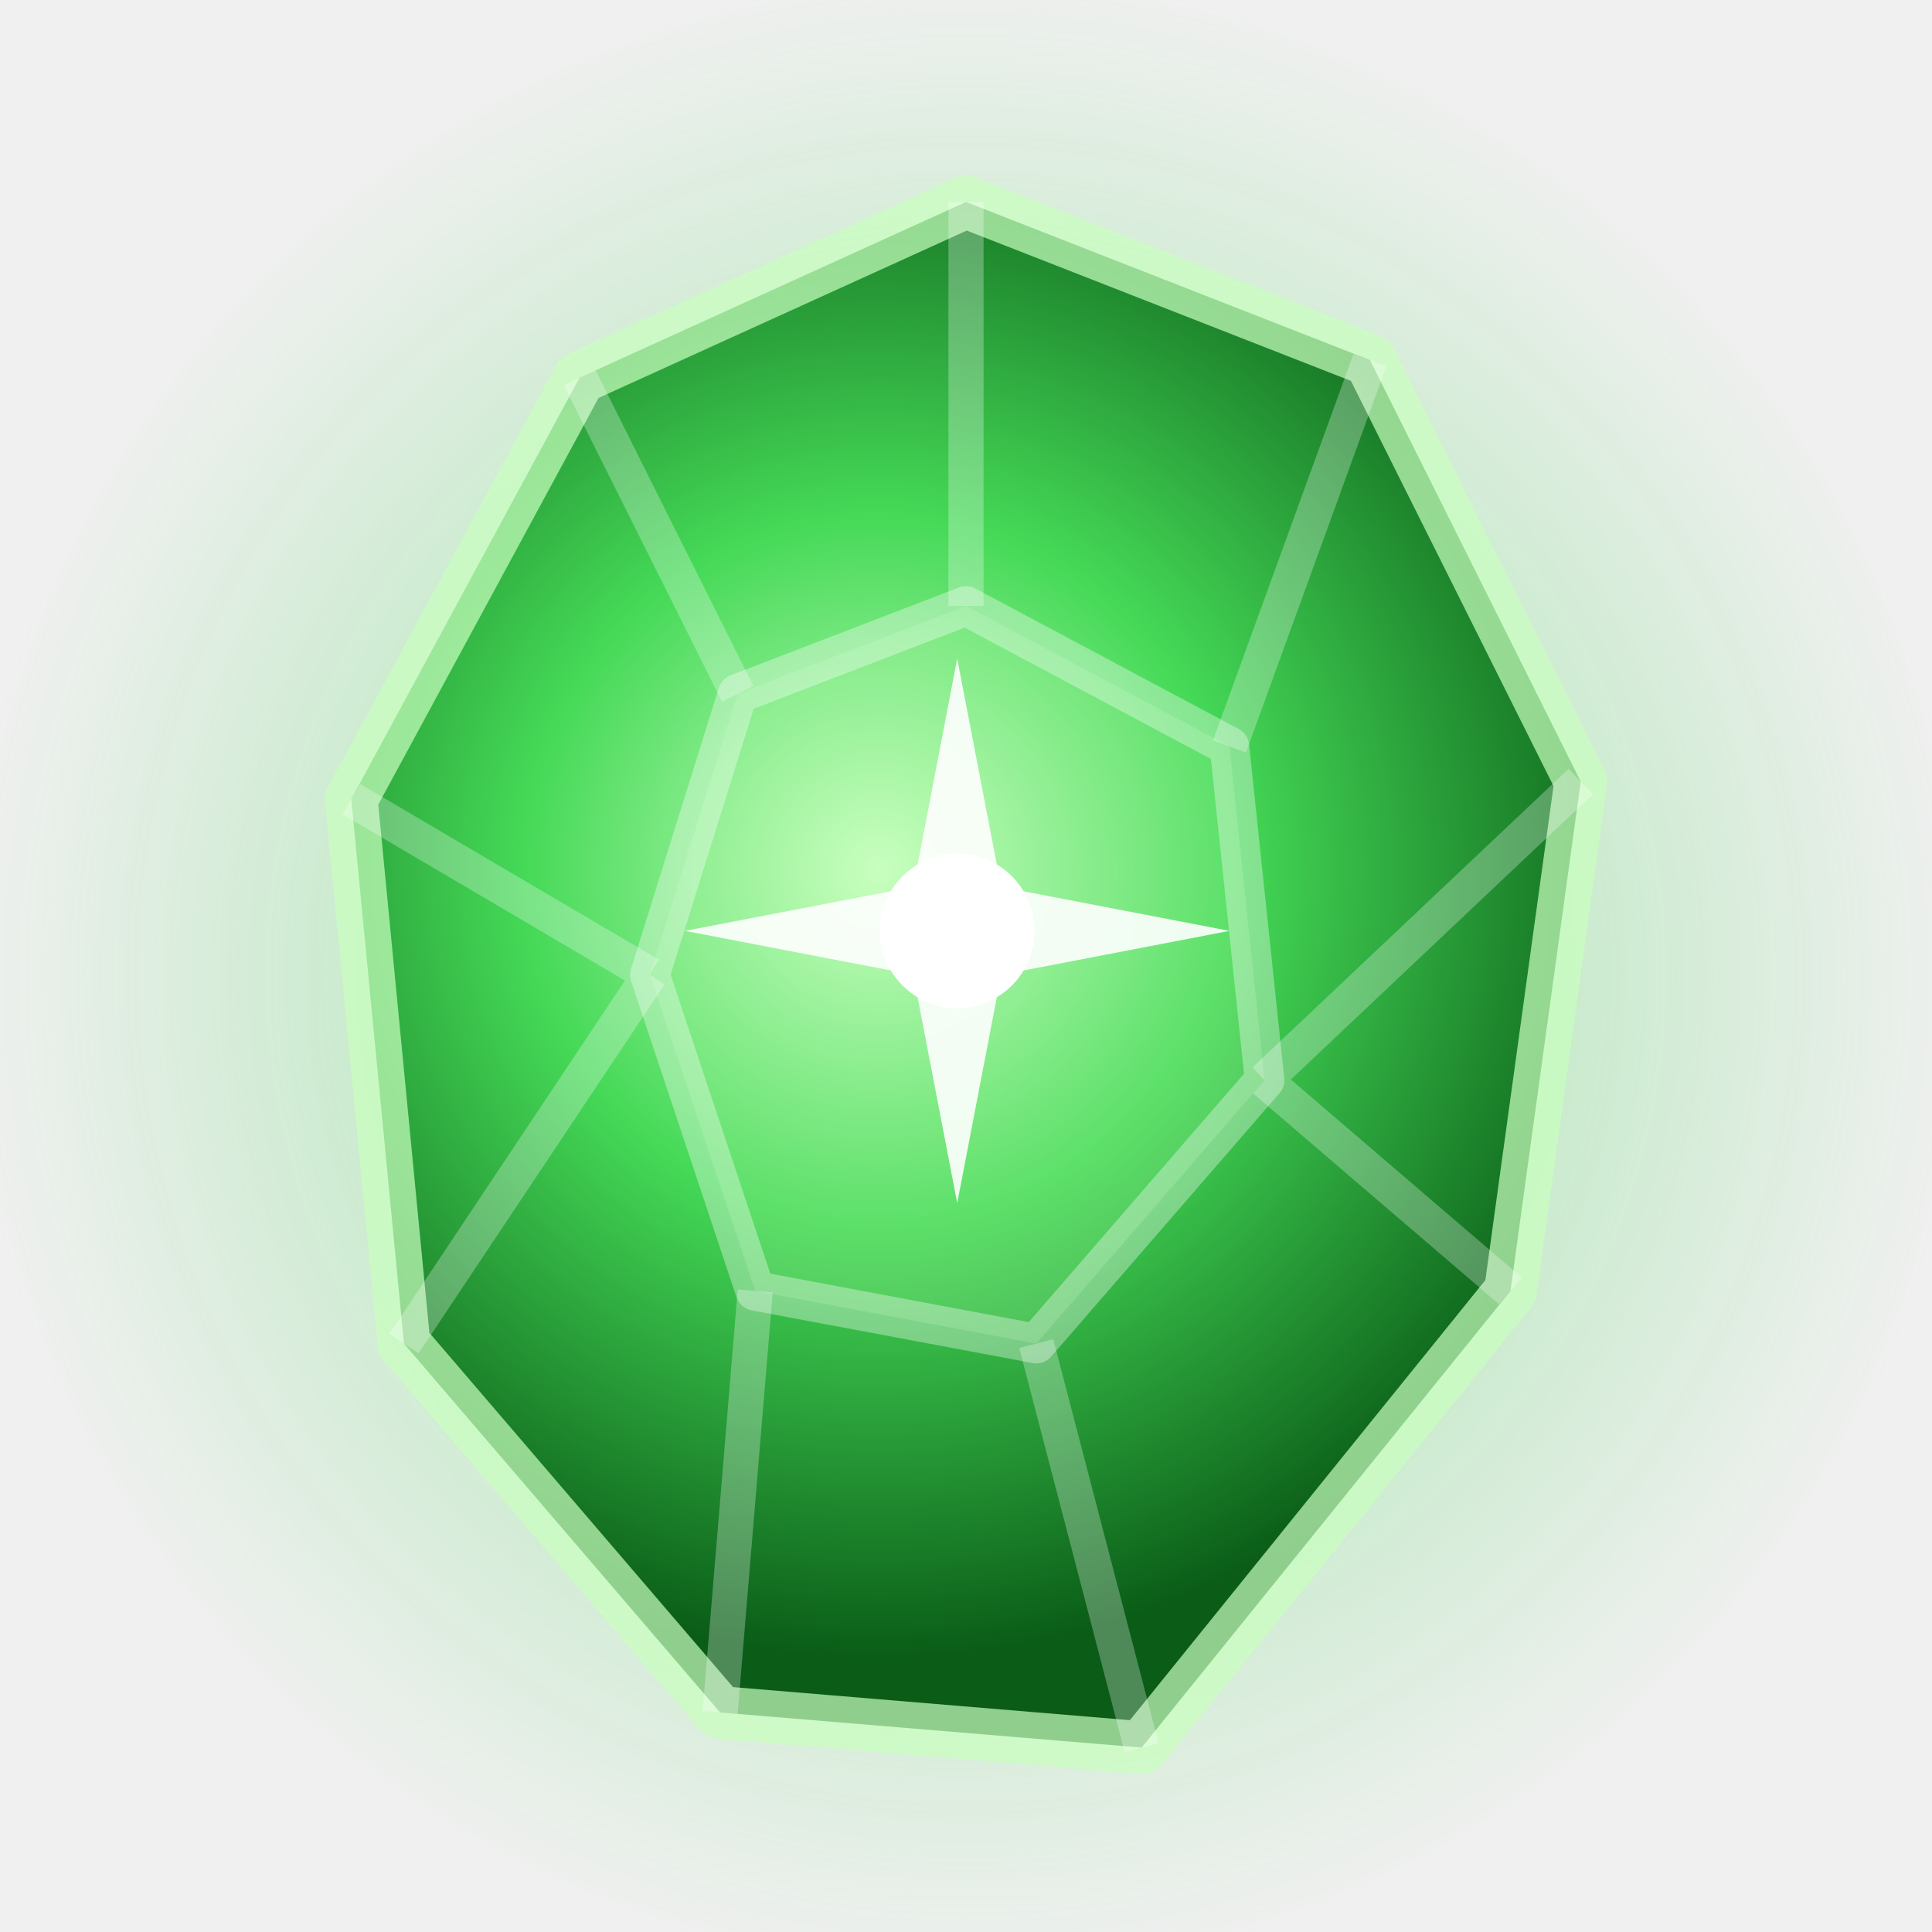
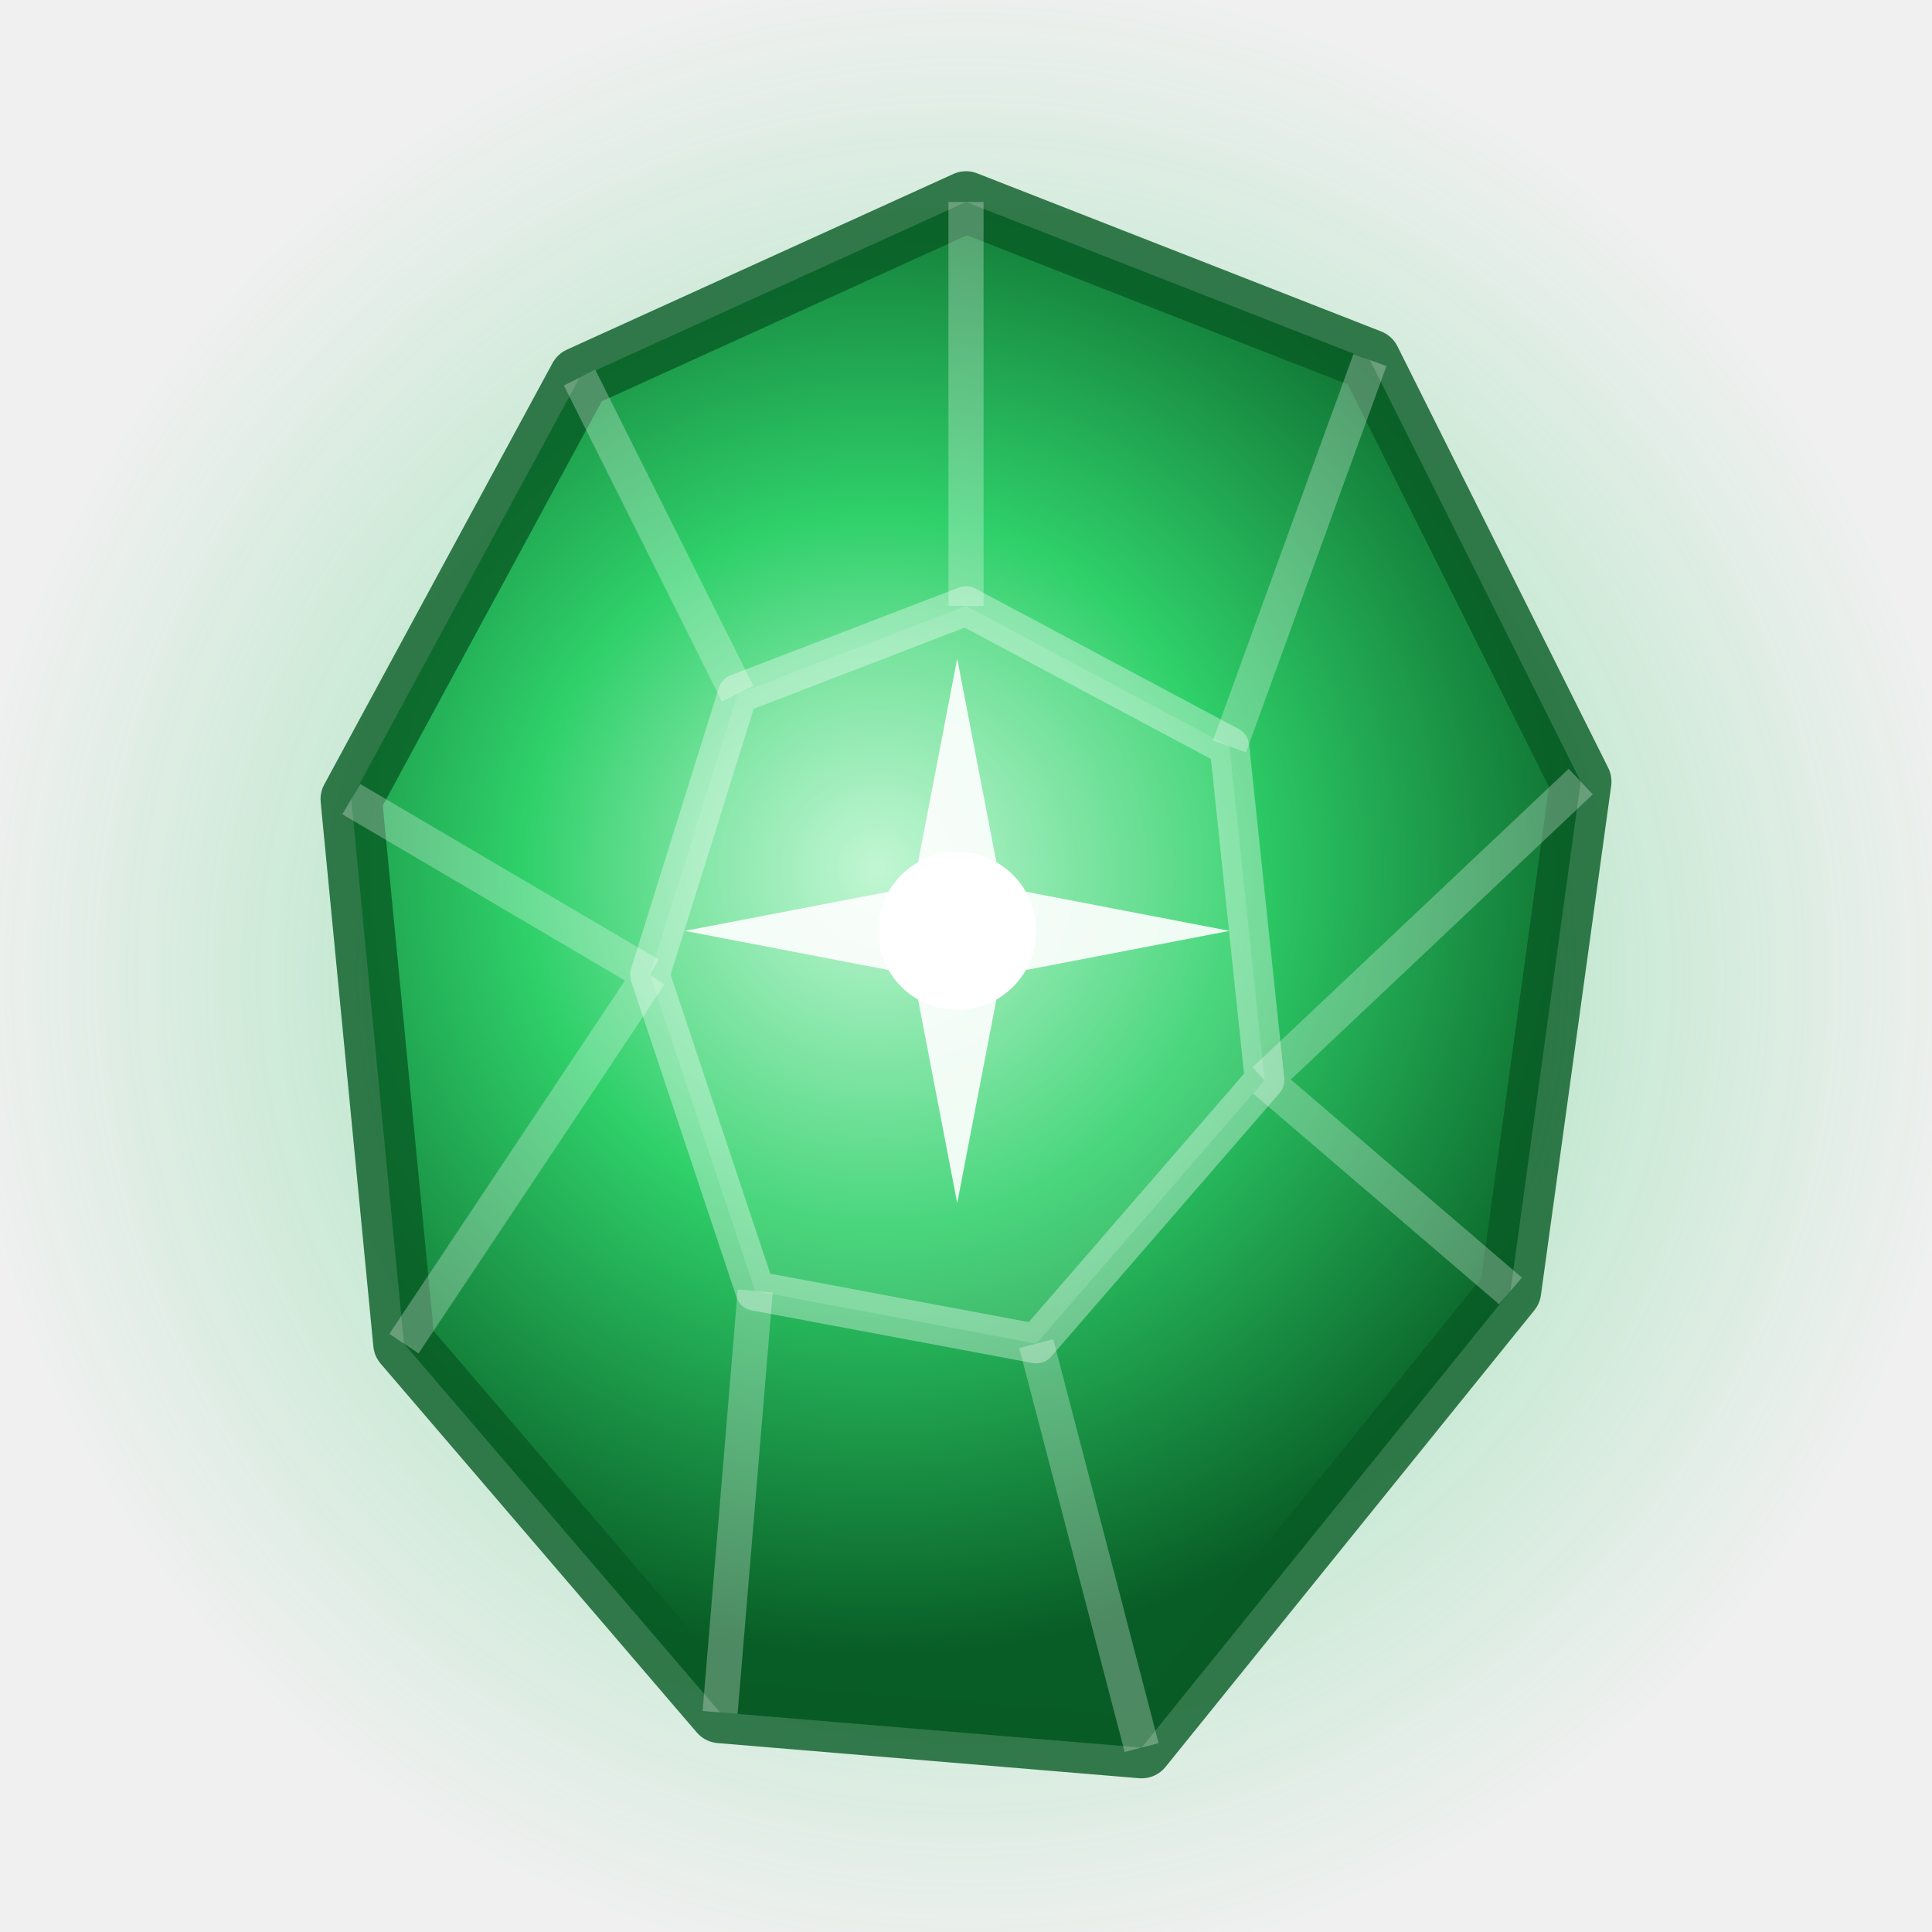
<svg xmlns="http://www.w3.org/2000/svg" width="24" height="24" viewBox="1.5 0.5 21 22" fill="none">
  <defs>
-     <radialGradient id="ag" cx="12" cy="11.6" r="11.5" gradientUnits="userSpaceOnUse">
-       <stop offset="0" stop-color="#45d957" stop-opacity=".55" />
-       <stop offset="1" stop-color="#45d957" stop-opacity="0" />
+     <radialGradient id="s" cx="11" cy="10.4" r="9" gradientUnits="userSpaceOnUse">
+       <stop offset="0" stop-color="#c2f7d4" />
+       <stop offset=".45" stop-color="#2fd06a" />
+       <stop offset="1" stop-color="#085c25" />
    </radialGradient>
-     <radialGradient id="as" cx="11" cy="10.4" r="9" gradientUnits="userSpaceOnUse">
-       <stop offset="0" stop-color="#c9ffc0" />
-       <stop offset=".45" stop-color="#45d957" />
-       <stop offset="1" stop-color="#0a5c17" />
+     <radialGradient id="g" cx="12" cy="11.6" r="11.5" gradientUnits="userSpaceOnUse">
+       <stop offset="0" stop-color="#2fd06a" stop-opacity=".55" />
+       <stop offset="1" stop-color="#2fd06a" stop-opacity="0" />
    </radialGradient>
  </defs>
-   <circle cx="12" cy="11.6" r="11.5" fill="url(#ag)" />
-   <polygon points="12.00,2.80 16.60,4.60 19.00,9.40 18.20,15.20 14.00,20.40 9.20,20.00 5.60,15.80 5.00,9.60 7.60,4.80" fill="url(#as)" stroke="#c9ffc0" stroke-opacity=".7" stroke-width="0.6" stroke-linejoin="round" />
-   <polygon points="12.00,7.40 15.00,9.00 15.40,12.80 12.80,15.80 9.60,15.20 8.40,11.60 9.40,8.40" fill="#c9ffc0" fill-opacity=".18" stroke="#fff" stroke-opacity=".35" stroke-width="0.45" stroke-linejoin="round" />
-   <path d="M12.00 2.80L12.00 7.40M16.60 4.60L15.00 9.00M19.00 9.40L15.40 12.80M18.20 15.20L15.40 12.80M14.00 20.40L12.80 15.80M9.20 20.00L9.60 15.20M5.60 15.80L8.40 11.60M5.00 9.60L8.40 11.60M7.60 4.80L9.40 8.40" stroke="#fff" stroke-opacity=".28" stroke-width="0.4" />
-   <path d="M11.4 10.6l0.5 -2.6l0.5 2.6l2.6 0.5l-2.6 0.5l-0.5 2.6l-0.5 -2.6l-2.6 -0.5z" fill="#fff" fill-opacity=".9" />
-   <circle cx="11.9" cy="11.1" r="0.88" fill="#fff" />
+   <circle cx="12" cy="11.6" r="11.5" fill="url(#g)" />
+   <polygon points="12,2.8 16.6,4.6 19,9.4 18.2,15.2 14,20.4 9.2,20 5.6,15.8 5,9.6 7.6,4.8" fill="url(#s)" stroke="#085c25" stroke-opacity=".8" stroke-width=".7" stroke-linejoin="round" />
+   <polygon points="12,7.4 15,9 15.4,12.8 12.8,15.8 9.6,15.2 8.4,11.6 9.4,8.4" fill="#c2f7d4" fill-opacity=".18" stroke="#fff" stroke-opacity=".35" stroke-width=".45" stroke-linejoin="round" />
+   <path d="M12 2.8L12 7.4M16.6 4.6L15 9M19 9.4L15.4 12.8M18.2 15.2L15.4 12.8M14 20.4L12.8 15.8M9.2 20L9.6 15.2M5.6 15.8L8.4 11.6M5 9.6L8.4 11.6M7.6 4.8L9.4 8.4" stroke="#fff" stroke-opacity=".28" stroke-width=".4" />
+   <path d="M11.4 10.6l.5-2.6.5 2.6 2.6.5-2.6.5-.5 2.6-.5-2.6-2.6-.5z" fill="#fff" fill-opacity=".9" />
+   <circle cx="11.9" cy="11.1" r=".9" fill="#fff" />
</svg>
